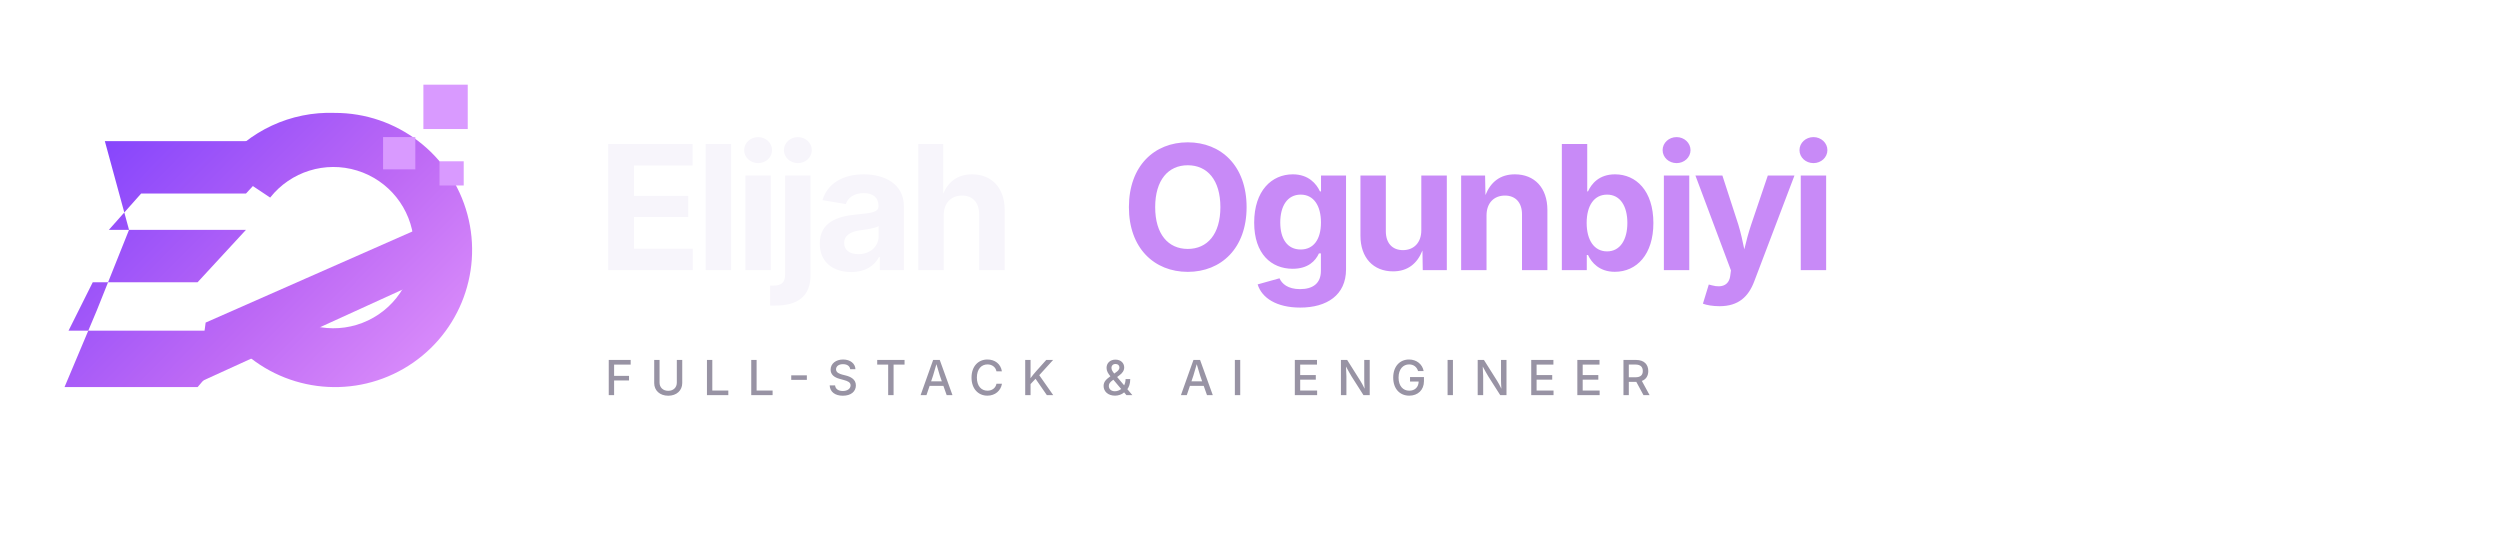
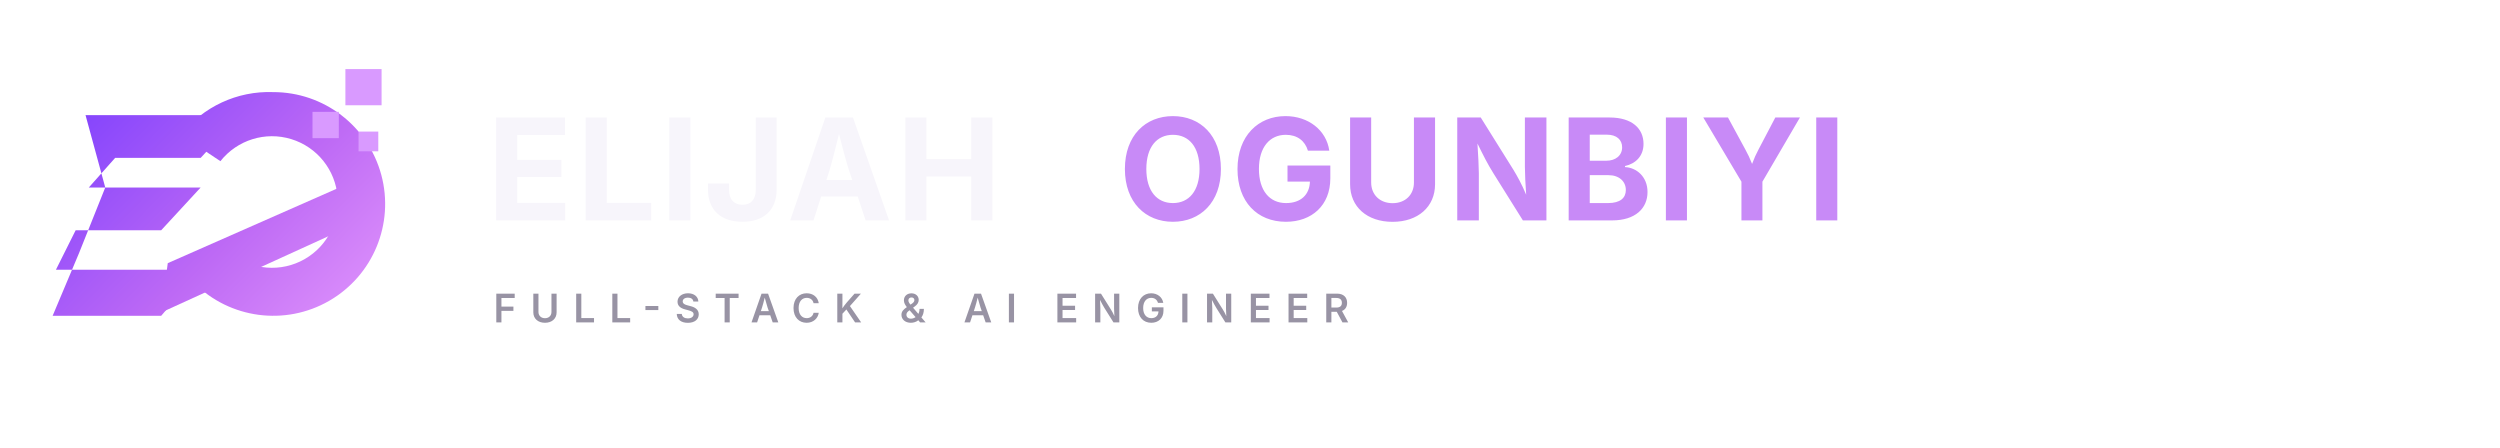
- <svg xmlns="http://www.w3.org/2000/svg" viewBox="0 0 620 136" role="img" aria-labelledby="title">
+ <svg xmlns="http://www.w3.org/2000/svg" viewBox="0 0 760 136" role="img" aria-labelledby="title">
  <defs>
    <linearGradient id="g" x1="10" y1="12" x2="118" y2="118" gradientUnits="userSpaceOnUse">
      <stop stop-color="#7138ff" />
      <stop offset=".52" stop-color="#bd69f5" />
      <stop offset="1" stop-color="#f0a8ff" />
    </linearGradient>
  </defs>
  <g transform="translate(4 4)">
    <path d="M22 31h47l-12 13H31l-8 9h34L45 66H19l-6 12h44L45 92H12l8-19 8-20-6-22Z" fill="url(#g)" />
    <path d="M79 24a34 34 0 1 1-24 58l10-10a20 20 0 1 0-2-27l-12-8a34 34 0 0 1 28-13Z" fill="url(#g)" />
    <path d="m47 76 59-26-4 15-57 26 2-15Z" fill="url(#g)" />
    <path d="M101 17h11v11h-11zM91 30h8v8h-8zM105 36h6v6h-6z" fill="#d99aff" />
  </g>
-   <text x="148" y="67" fill="#f7f5fb" font-family="Inter,Arial,sans-serif" font-size="43" font-weight="650" letter-spacing="-1.8">Elijah</text>
-   <text x="278" y="67" fill="#c88af7" font-family="Inter,Arial,sans-serif" font-size="43" font-weight="650" letter-spacing="-1.8">Ogunbiyi</text>
-   <text x="150" y="98" fill="#9893a4" font-family="Inter,Arial,sans-serif" font-size="12" font-weight="500" letter-spacing="4.2">FULL-STACK &amp; AI ENGINEER</text>
+   <text x="148" y="67" fill="#f7f5fb" font-family="Inter,Arial,sans-serif" font-size="43" font-weight="700" letter-spacing="1.1">ELIJAH</text>
+   <text x="340" y="67" fill="#c88af7" font-family="Inter,Arial,sans-serif" font-size="43" font-weight="700" letter-spacing="1.1">OGUNBIYI</text>
+   <text x="150" y="98" fill="#9893a4" font-family="Inter,Arial,sans-serif" font-size="12" font-weight="600" letter-spacing="4.2">FULL-STACK &amp; AI ENGINEER</text>
</svg>
